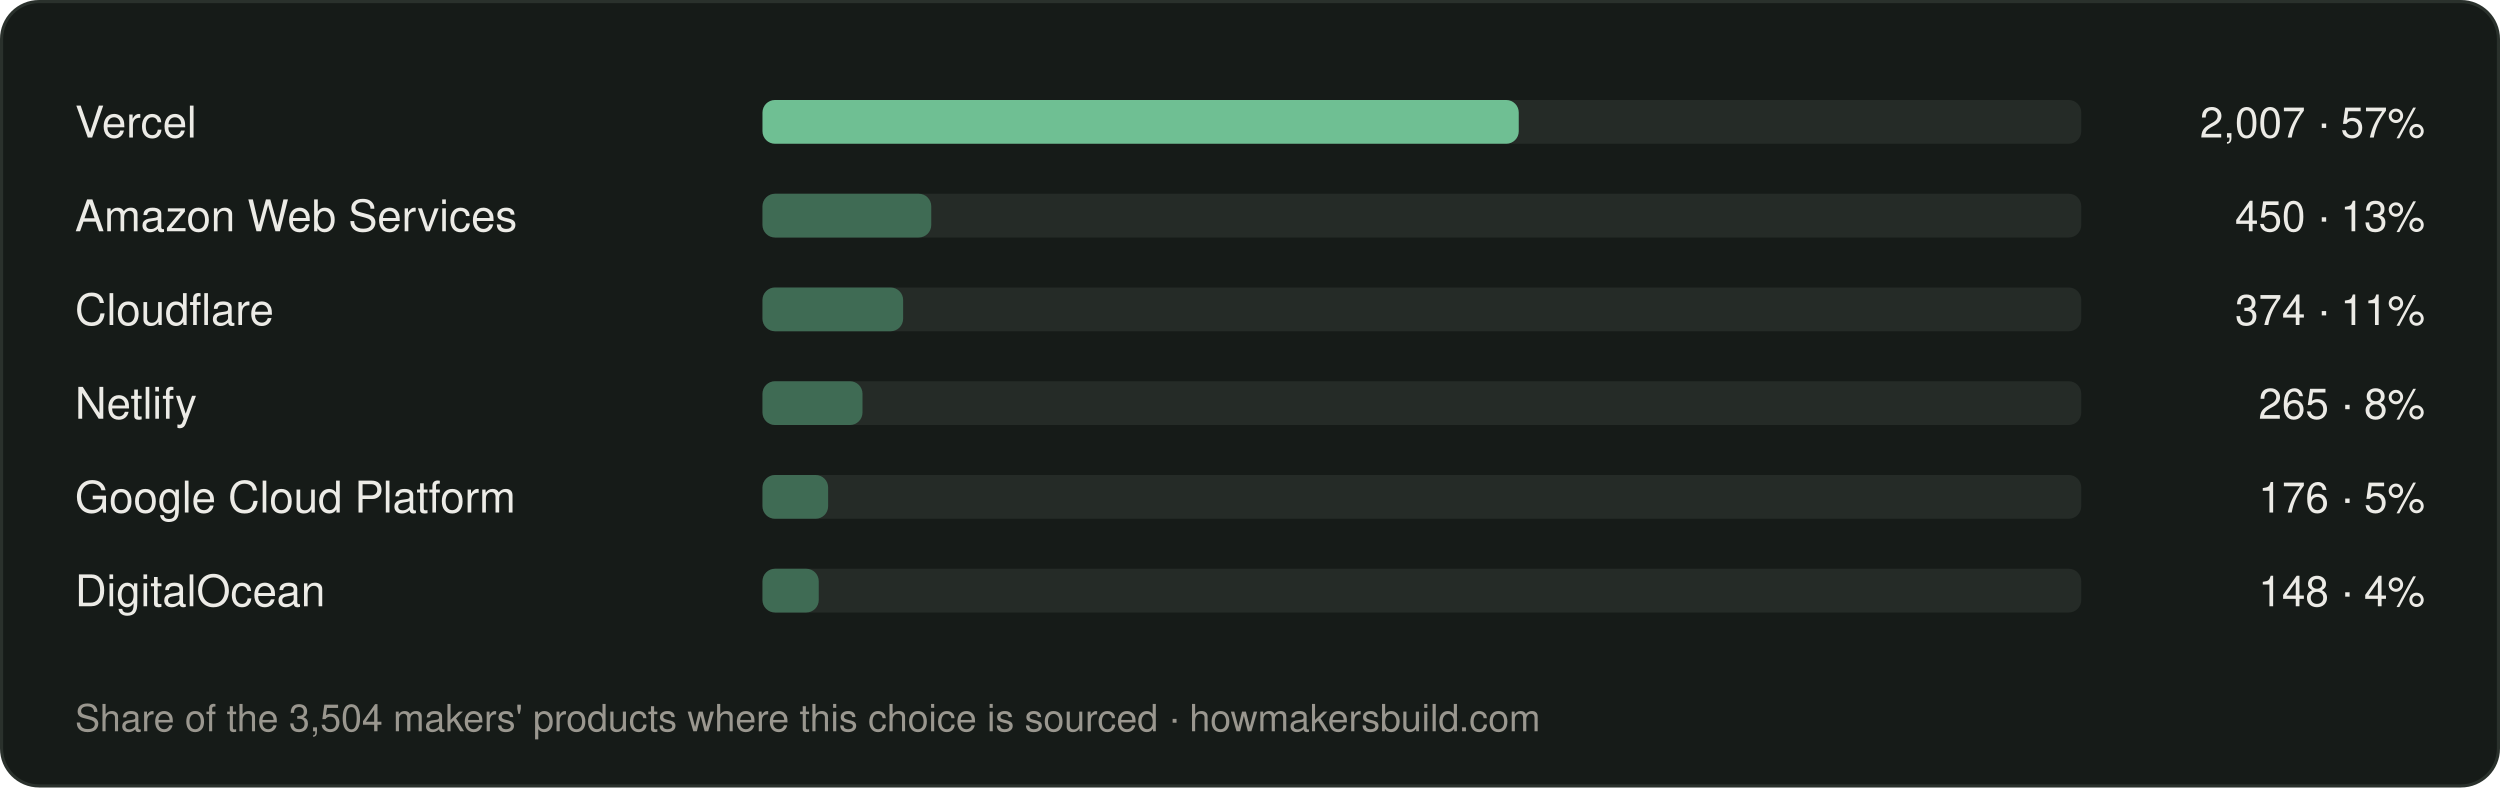
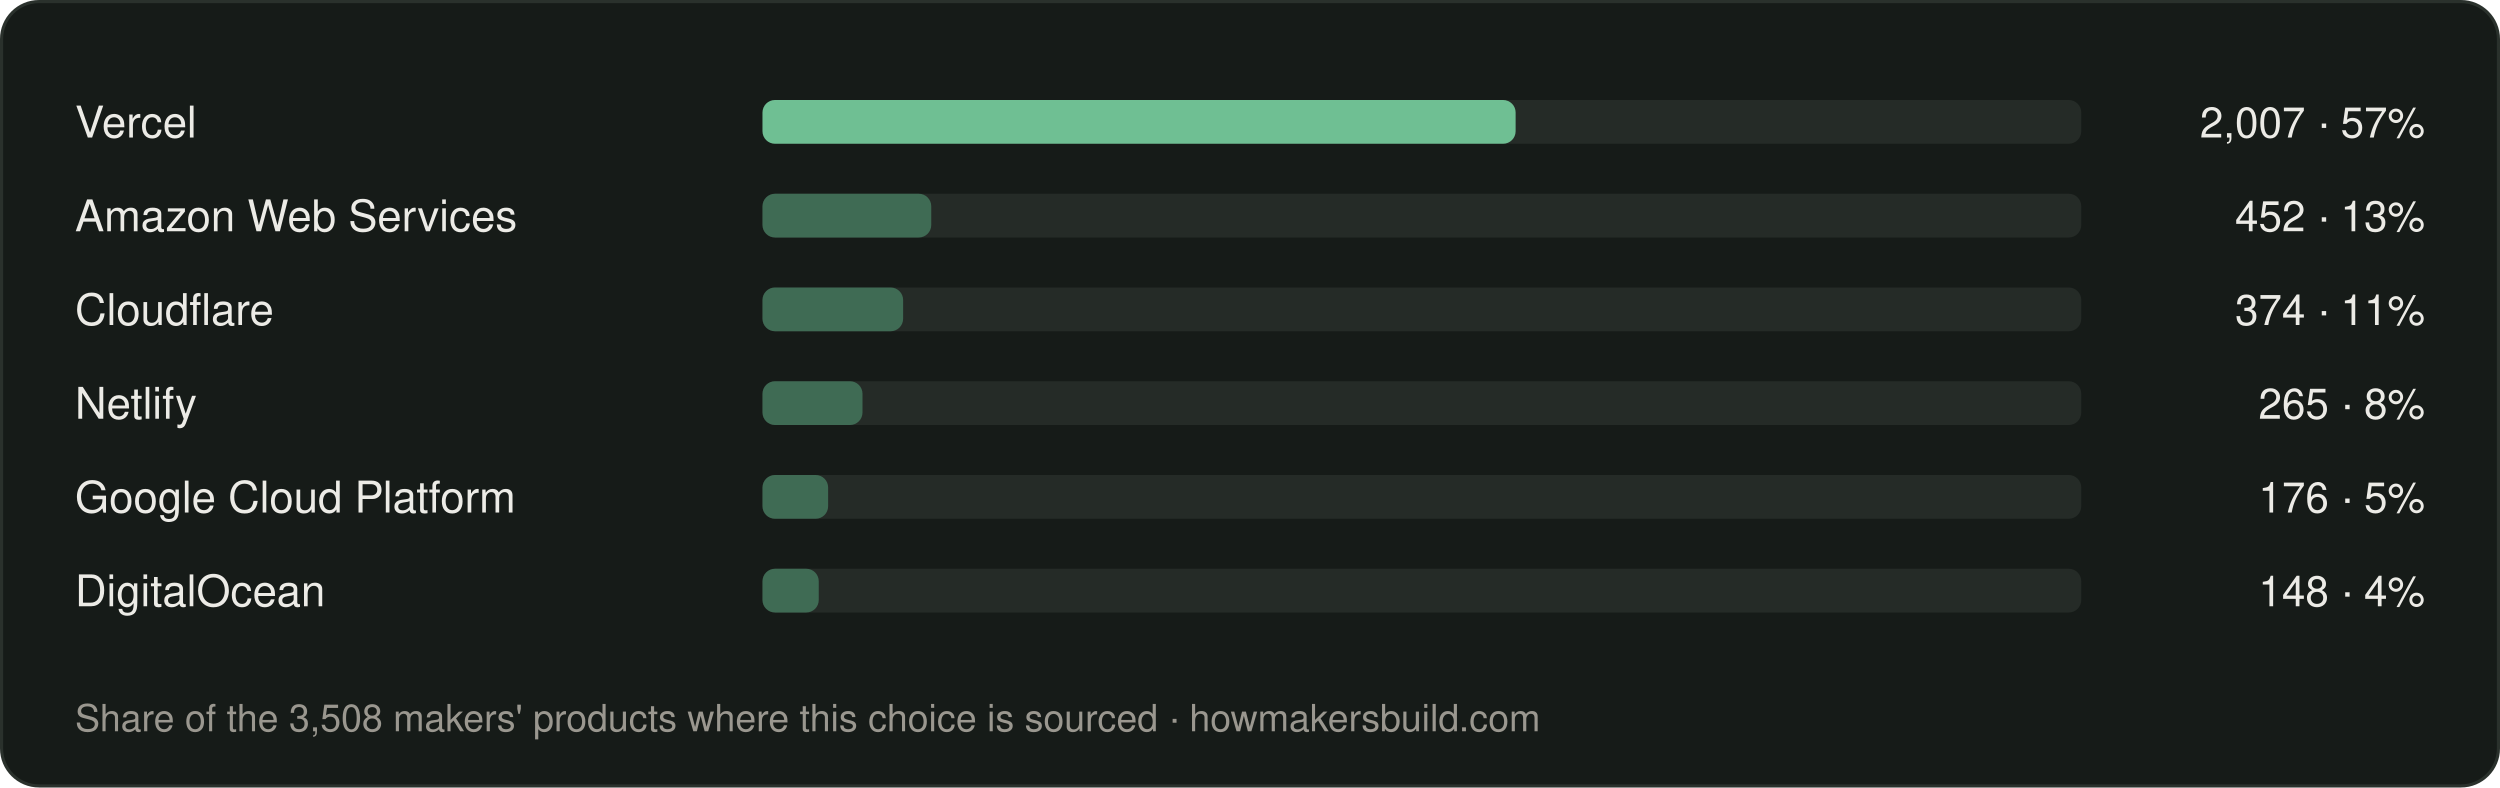
<svg xmlns="http://www.w3.org/2000/svg" width="800" height="252" viewBox="0 0 800 252" font-family="-apple-system, BlinkMacSystemFont, 'Segoe UI', Helvetica, Arial, sans-serif">
  <rect x="0.5" y="0.5" width="799" height="251" rx="12" fill="#161b18" stroke="#2a312c" />
  <text x="24" y="44" font-size="14" fill="#ecebe6">Vercel</text>
  <rect x="244" y="32" width="422" height="14" rx="4" fill="#252b27" />
-   <rect x="244" y="32" width="242" height="14" rx="4" fill="#6fbf93" />
+   <rect x="244" y="32" width="241" height="14" rx="4" fill="#6fbf93" />
  <text x="776" y="44" font-size="13.5" text-anchor="end" fill="#ecebe6">2,007 · 57%</text>
  <text x="24" y="74" font-size="14" fill="#ecebe6">Amazon Web Services</text>
  <rect x="244" y="62" width="422" height="14" rx="4" fill="#252b27" />
  <rect x="244" y="62" width="54" height="14" rx="4" fill="#3f6b54" />
-   <text x="776" y="74" font-size="13.5" text-anchor="end" fill="#ecebe6">450 · 13%</text>
+   <text x="776" y="74" font-size="13.5" text-anchor="end" fill="#ecebe6">452 · 13%</text>
  <text x="24" y="104" font-size="14" fill="#ecebe6">Cloudflare</text>
  <rect x="244" y="92" width="422" height="14" rx="4" fill="#252b27" />
  <rect x="244" y="92" width="45" height="14" rx="4" fill="#3f6b54" />
  <text x="776" y="104" font-size="13.5" text-anchor="end" fill="#ecebe6">374 · 11%</text>
  <text x="24" y="134" font-size="14" fill="#ecebe6">Netlify</text>
  <rect x="244" y="122" width="422" height="14" rx="4" fill="#252b27" />
  <rect x="244" y="122" width="32" height="14" rx="4" fill="#3f6b54" />
  <text x="776" y="134" font-size="13.5" text-anchor="end" fill="#ecebe6">265 · 8%</text>
  <text x="24" y="164" font-size="14" fill="#ecebe6">Google Cloud Platform</text>
  <rect x="244" y="152" width="422" height="14" rx="4" fill="#252b27" />
  <rect x="244" y="152" width="21" height="14" rx="4" fill="#3f6b54" />
  <text x="776" y="164" font-size="13.5" text-anchor="end" fill="#ecebe6">176 · 5%</text>
  <text x="24" y="194" font-size="14" fill="#ecebe6">DigitalOcean</text>
  <rect x="244" y="182" width="422" height="14" rx="4" fill="#252b27" />
  <rect x="244" y="182" width="18" height="14" rx="4" fill="#3f6b54" />
  <text x="776" y="194" font-size="13.5" text-anchor="end" fill="#ecebe6">148 · 4%</text>
-   <text x="24" y="234" font-size="12" fill="#9a978f">Share of the 3,504 makers' products where this choice is sourced · howmakersbuild.com</text>
+   <text x="24" y="234" font-size="12" fill="#9a978f">Share of the 3,508 makers' products where this choice is sourced · howmakersbuild.com</text>
</svg>
